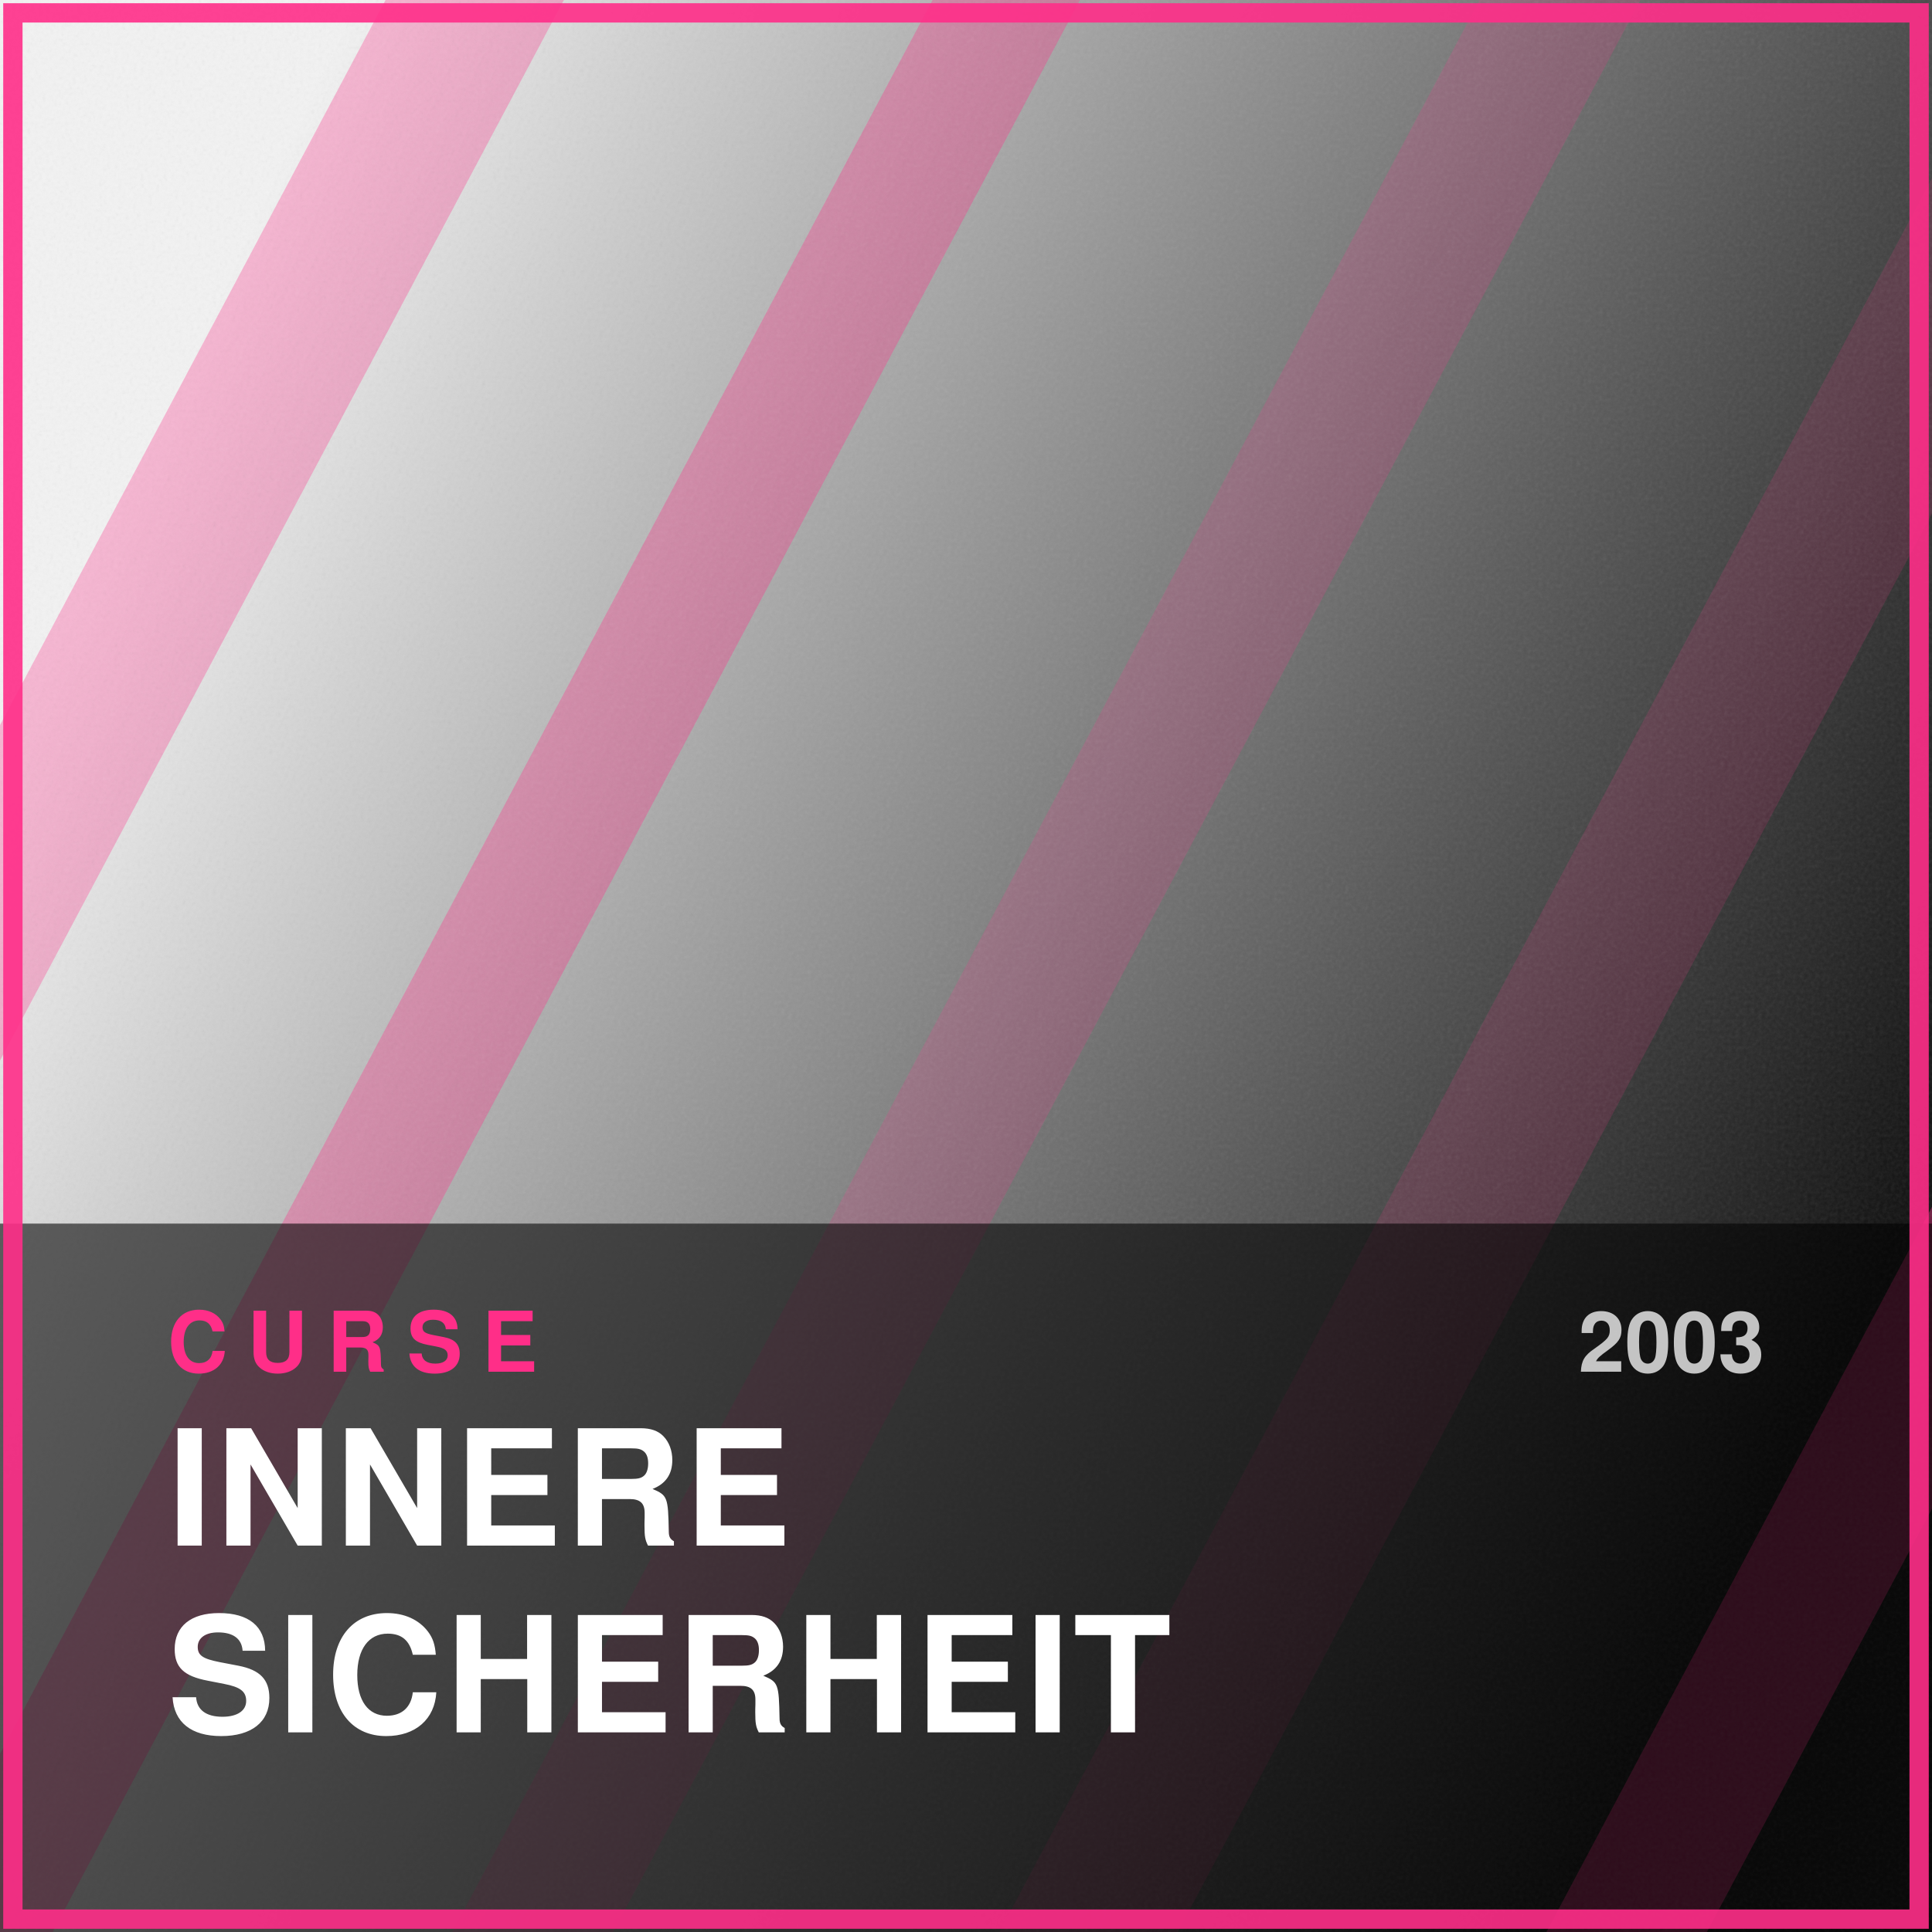
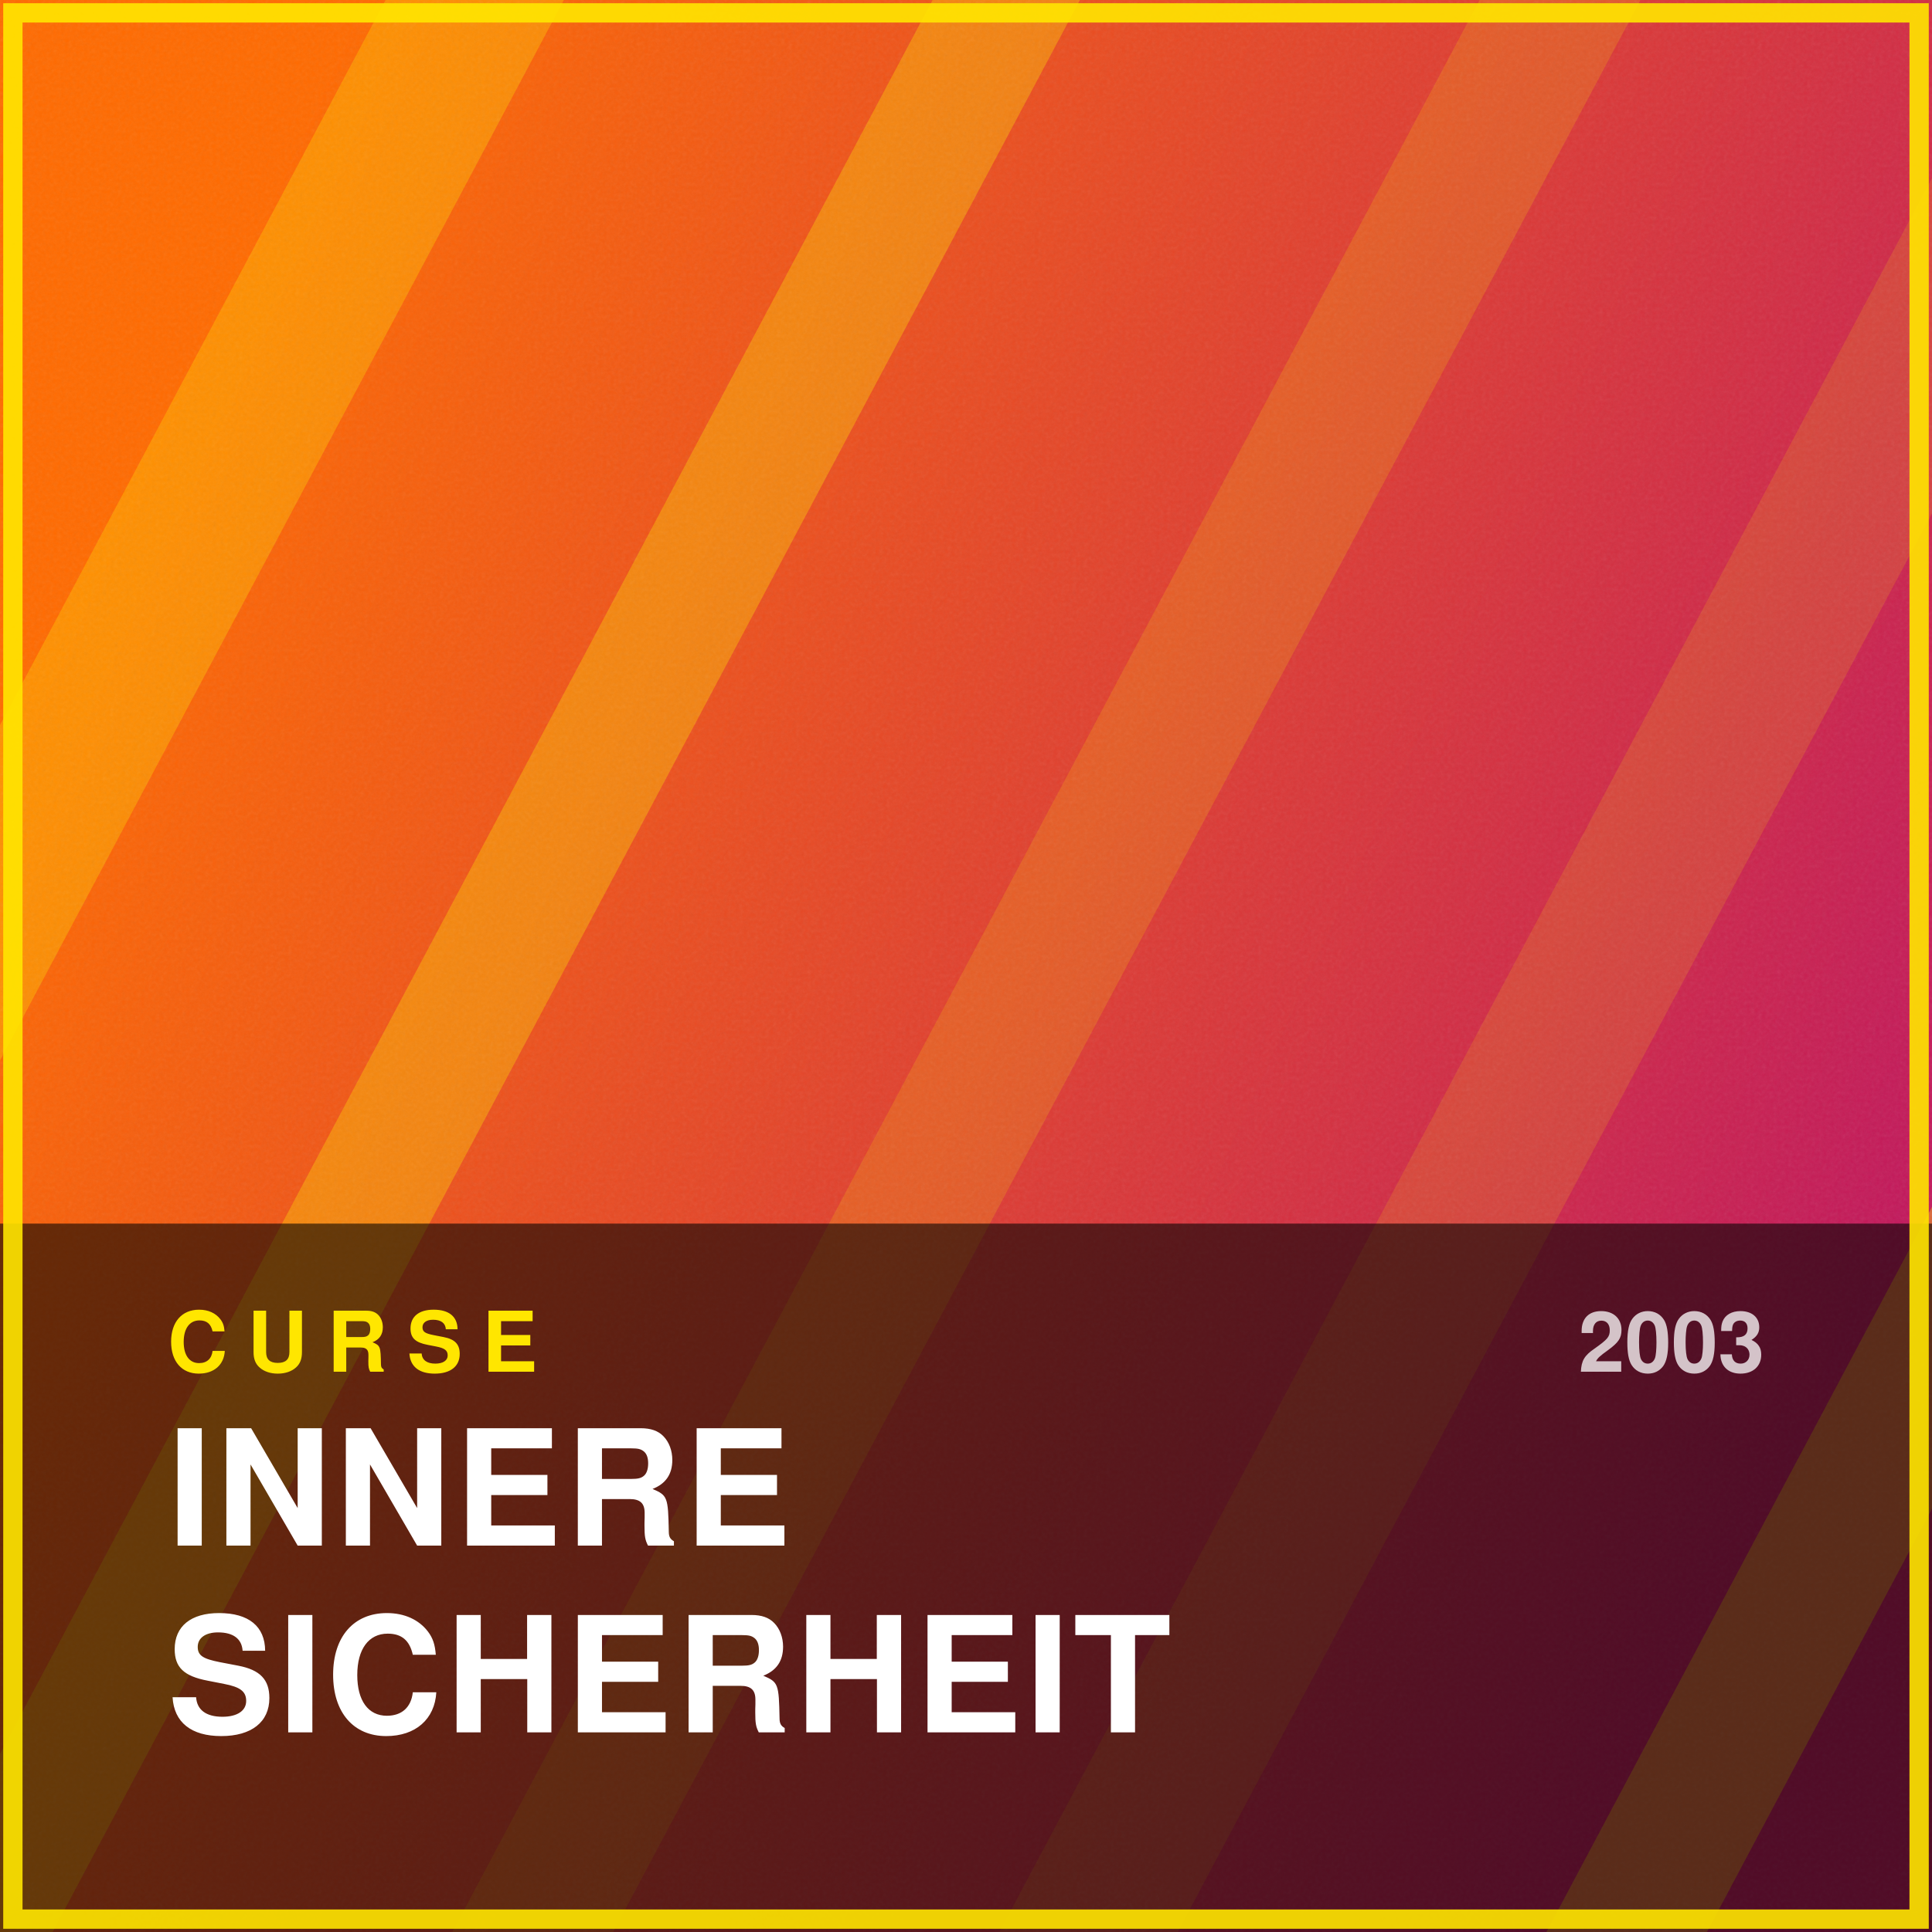
<svg xmlns="http://www.w3.org/2000/svg" viewBox="0 0 600 600" width="600" height="600" role="img" aria-label="Innere Sicherheit von Curse">
  <defs>
    <linearGradient id="bg" gradientTransform="rotate(25 0.5 0.5)">
-       <stop offset="0%" stop-color="#f2f2f2" />
-       <stop offset="100%" stop-color="#111111" />
+       <stop offset="0%" stop-color="#ff6a00" />
+       <stop offset="100%" stop-color="#c2185b" />
    </linearGradient>
    <filter id="grain">
      <feTurbulence type="fractalNoise" baseFrequency="0.85" numOctaves="3" />
      <feColorMatrix type="saturate" values="0" />
    </filter>
    <clipPath id="clip">
      <rect width="600" height="600" />
    </clipPath>
  </defs>
  <g clip-path="url(#clip)">
    <rect width="600" height="600" fill="url(#bg)" />
-     <rect x="-600.0" y="-600" width="37.2" height="1800" fill="#ff2e88" opacity="0.34" transform="rotate(28 300.0 300.0)" />
-     <rect x="-450.0" y="-600" width="40.0" height="1800" fill="#ff2e88" opacity="0.15" transform="rotate(28 300.0 300.0)" />
-     <rect x="-300.0" y="-600" width="23.3" height="1800" fill="#ff2e88" opacity="0.16" transform="rotate(28 300.0 300.0)" />
-     <rect x="-150.0" y="-600" width="18.8" height="1800" fill="#ff2e88" opacity="0.29" transform="rotate(28 300.0 300.0)" />
-     <rect x="0.0" y="-600" width="48.9" height="1800" fill="#ff2e88" opacity="0.31" transform="rotate(28 300.0 300.0)" />
-     <rect x="150.0" y="-600" width="40.4" height="1800" fill="#ff2e88" opacity="0.34" transform="rotate(28 300.0 300.0)" />
-     <rect x="300.0" y="-600" width="44.1" height="1800" fill="#ff2e88" opacity="0.18" transform="rotate(28 300.0 300.0)" />
-     <rect x="450.0" y="-600" width="48.9" height="1800" fill="#ff2e88" opacity="0.15" transform="rotate(28 300.0 300.0)" />
-     <rect x="600.0" y="-600" width="44.0" height="1800" fill="#ff2e88" opacity="0.38" transform="rotate(28 300.0 300.0)" />
+     <rect x="-600.0" y="-600" width="37.2" height="1800" fill="#ffe600" opacity="0.34" transform="rotate(28 300.0 300.0)" />
+     <rect x="-450.0" y="-600" width="40.0" height="1800" fill="#ffe600" opacity="0.15" transform="rotate(28 300.0 300.0)" />
+     <rect x="-300.0" y="-600" width="23.3" height="1800" fill="#ffe600" opacity="0.16" transform="rotate(28 300.0 300.0)" />
+     <rect x="-150.0" y="-600" width="18.8" height="1800" fill="#ffe600" opacity="0.29" transform="rotate(28 300.0 300.0)" />
+     <rect x="0.0" y="-600" width="48.9" height="1800" fill="#ffe600" opacity="0.31" transform="rotate(28 300.0 300.0)" />
+     <rect x="150.0" y="-600" width="40.4" height="1800" fill="#ffe600" opacity="0.34" transform="rotate(28 300.0 300.0)" />
+     <rect x="300.0" y="-600" width="44.1" height="1800" fill="#ffe600" opacity="0.18" transform="rotate(28 300.0 300.0)" />
+     <rect x="450.0" y="-600" width="48.9" height="1800" fill="#ffe600" opacity="0.15" transform="rotate(28 300.0 300.0)" />
+     <rect x="600.0" y="-600" width="44.0" height="1800" fill="#ffe600" opacity="0.38" transform="rotate(28 300.0 300.0)" />
    <rect width="600" height="600" filter="url(#grain)" opacity="0.10" />
    <rect x="0" y="380" width="600" height="220" fill="#000" opacity="0.58" />
-     <text x="52" y="426" font-family="Helvetica, Arial, sans-serif" font-size="26" font-weight="700" letter-spacing="6" fill="#ff2e88">CURSE</text>
+     <text x="52" y="426" font-family="Helvetica, Arial, sans-serif" font-size="26" font-weight="700" letter-spacing="6" fill="#ffe600">CURSE</text>
    <text x="52" y="480" font-family="Helvetica, Arial, sans-serif" font-size="50" font-weight="800" letter-spacing="1" fill="#ffffff">
      <tspan x="52" dy="0">INNERE</tspan>
      <tspan x="52" dy="58">SICHERHEIT</tspan>
    </text>
    <text x="548" y="426" text-anchor="end" font-family="Helvetica, Arial, sans-serif" font-size="26" font-weight="700" fill="#ffffff" opacity="0.75">2003</text>
  </g>
-   <rect x="4" y="4" width="592" height="592" fill="none" stroke="#ff2e88" stroke-width="6" opacity="0.9" />
+   <rect x="4" y="4" width="592" height="592" fill="none" stroke="#ffe600" stroke-width="6" opacity="0.9" />
</svg>
